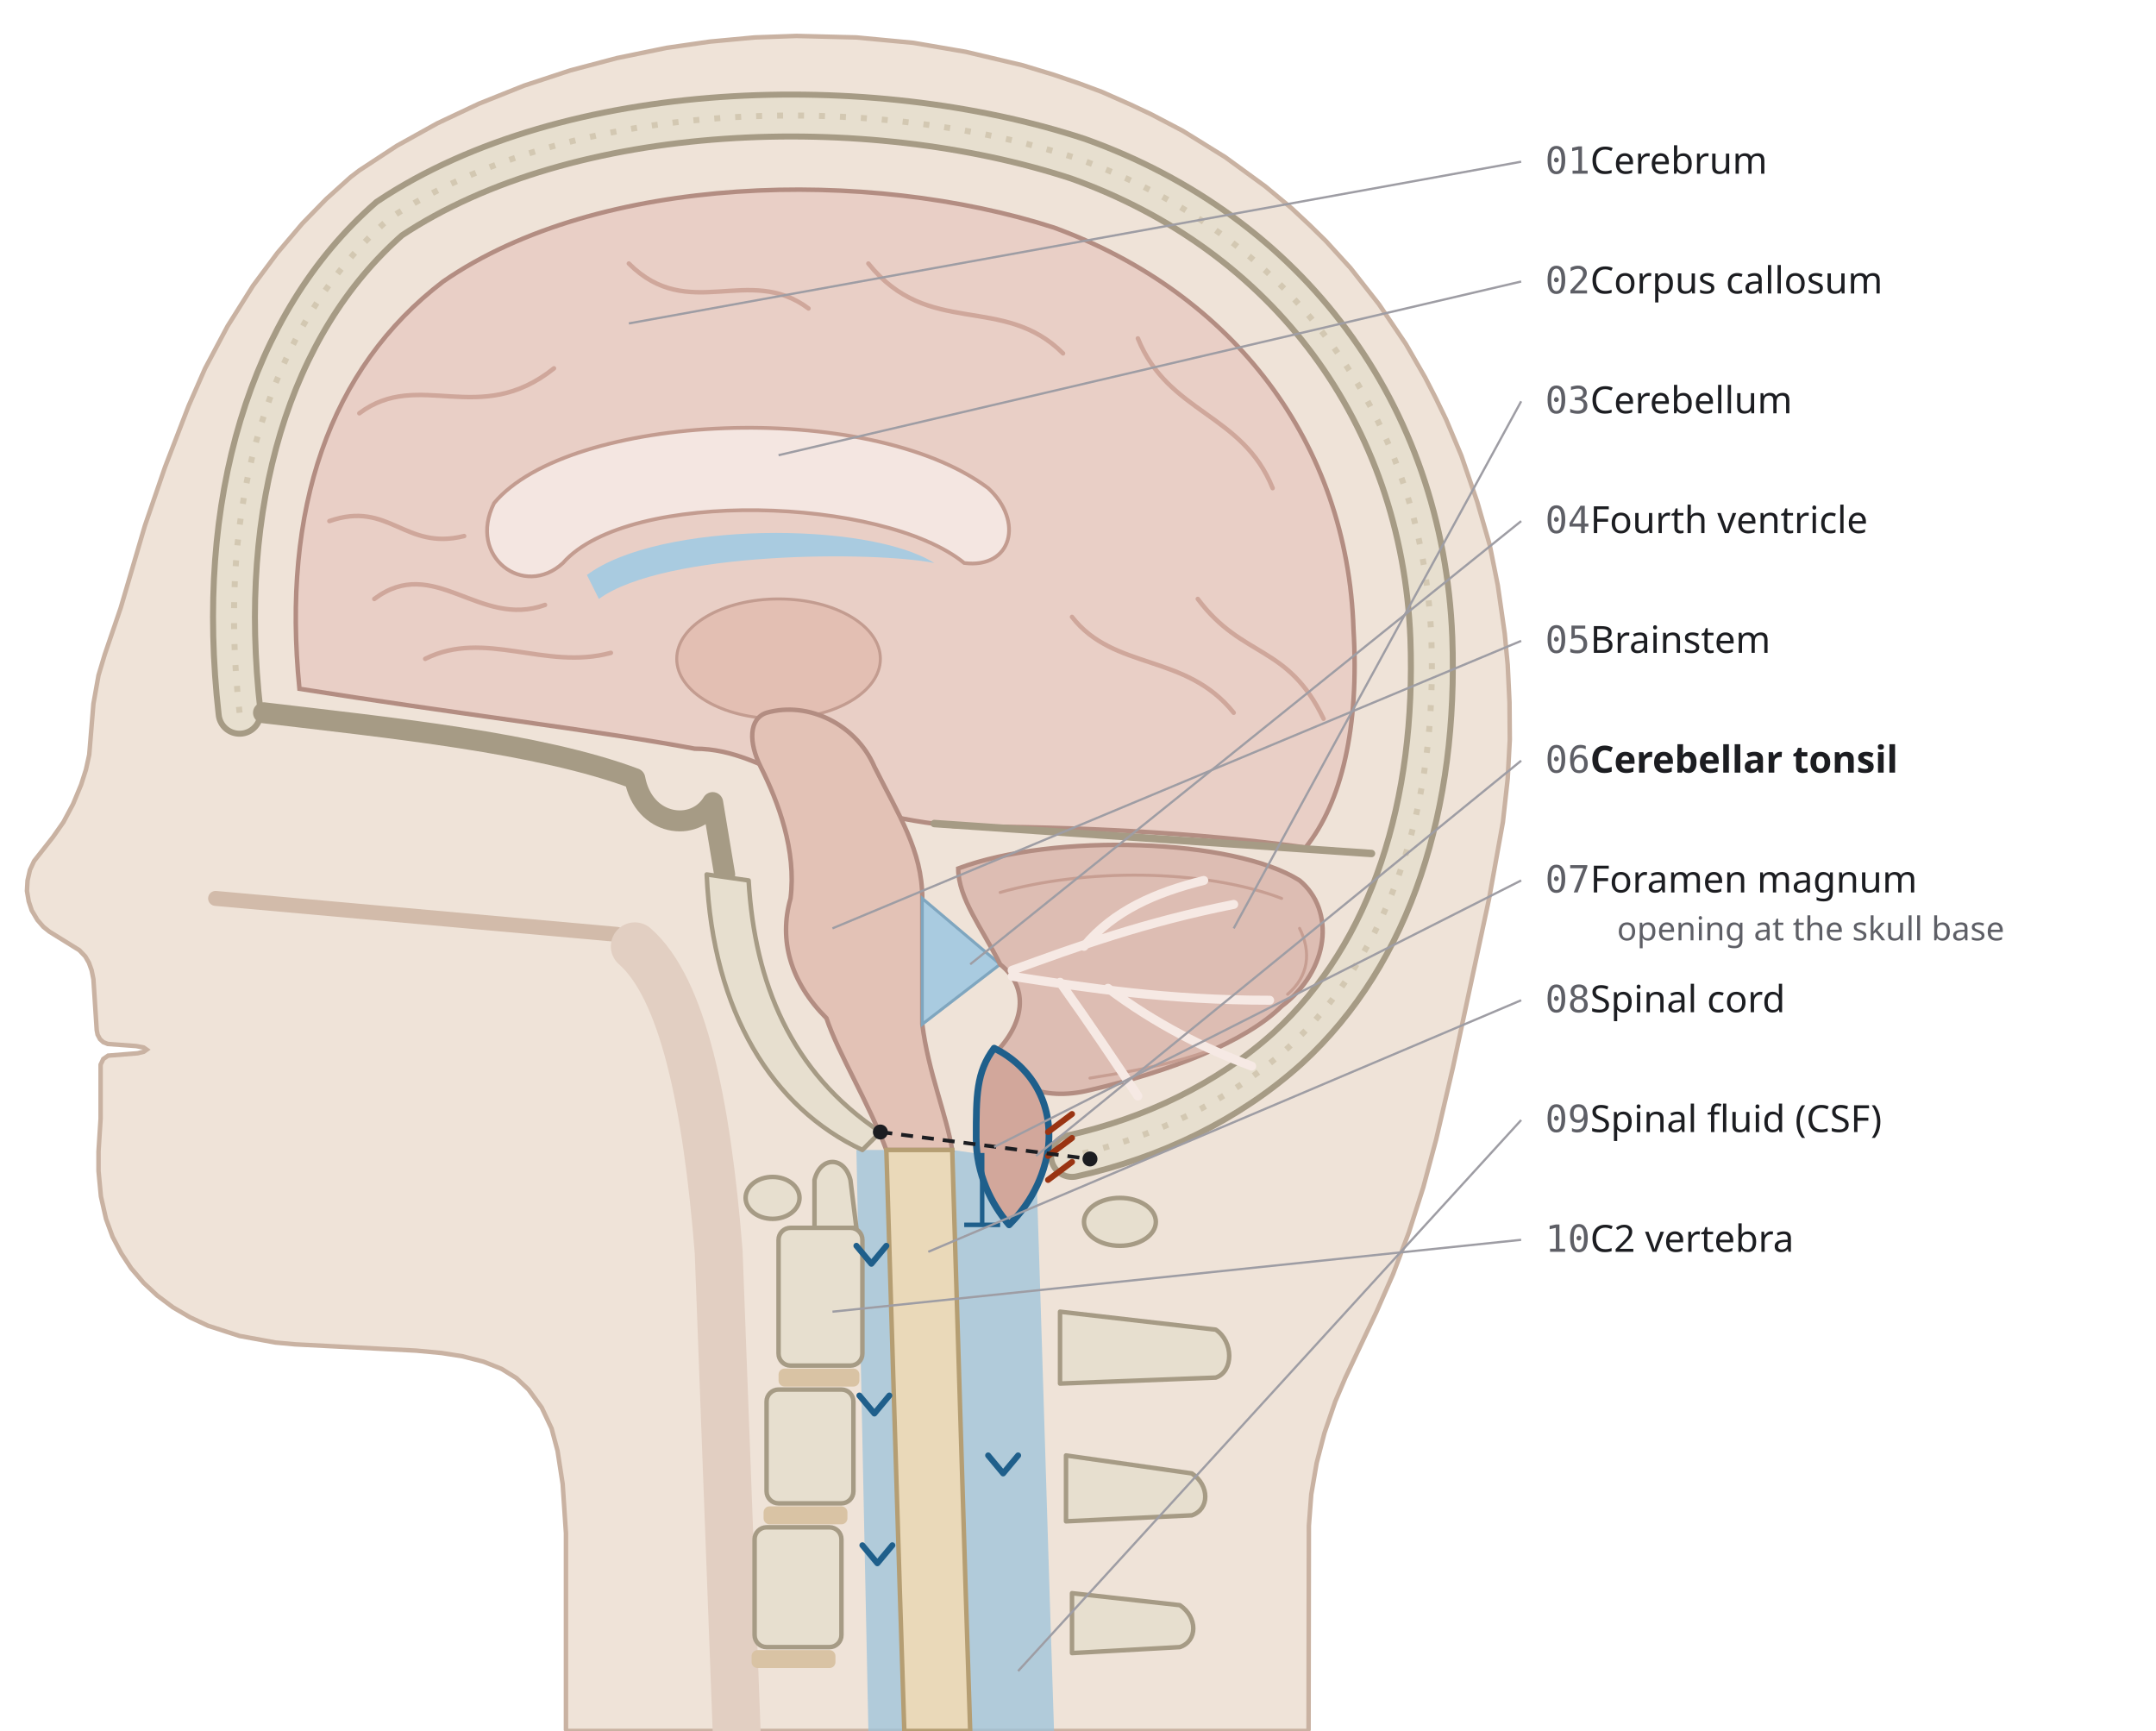
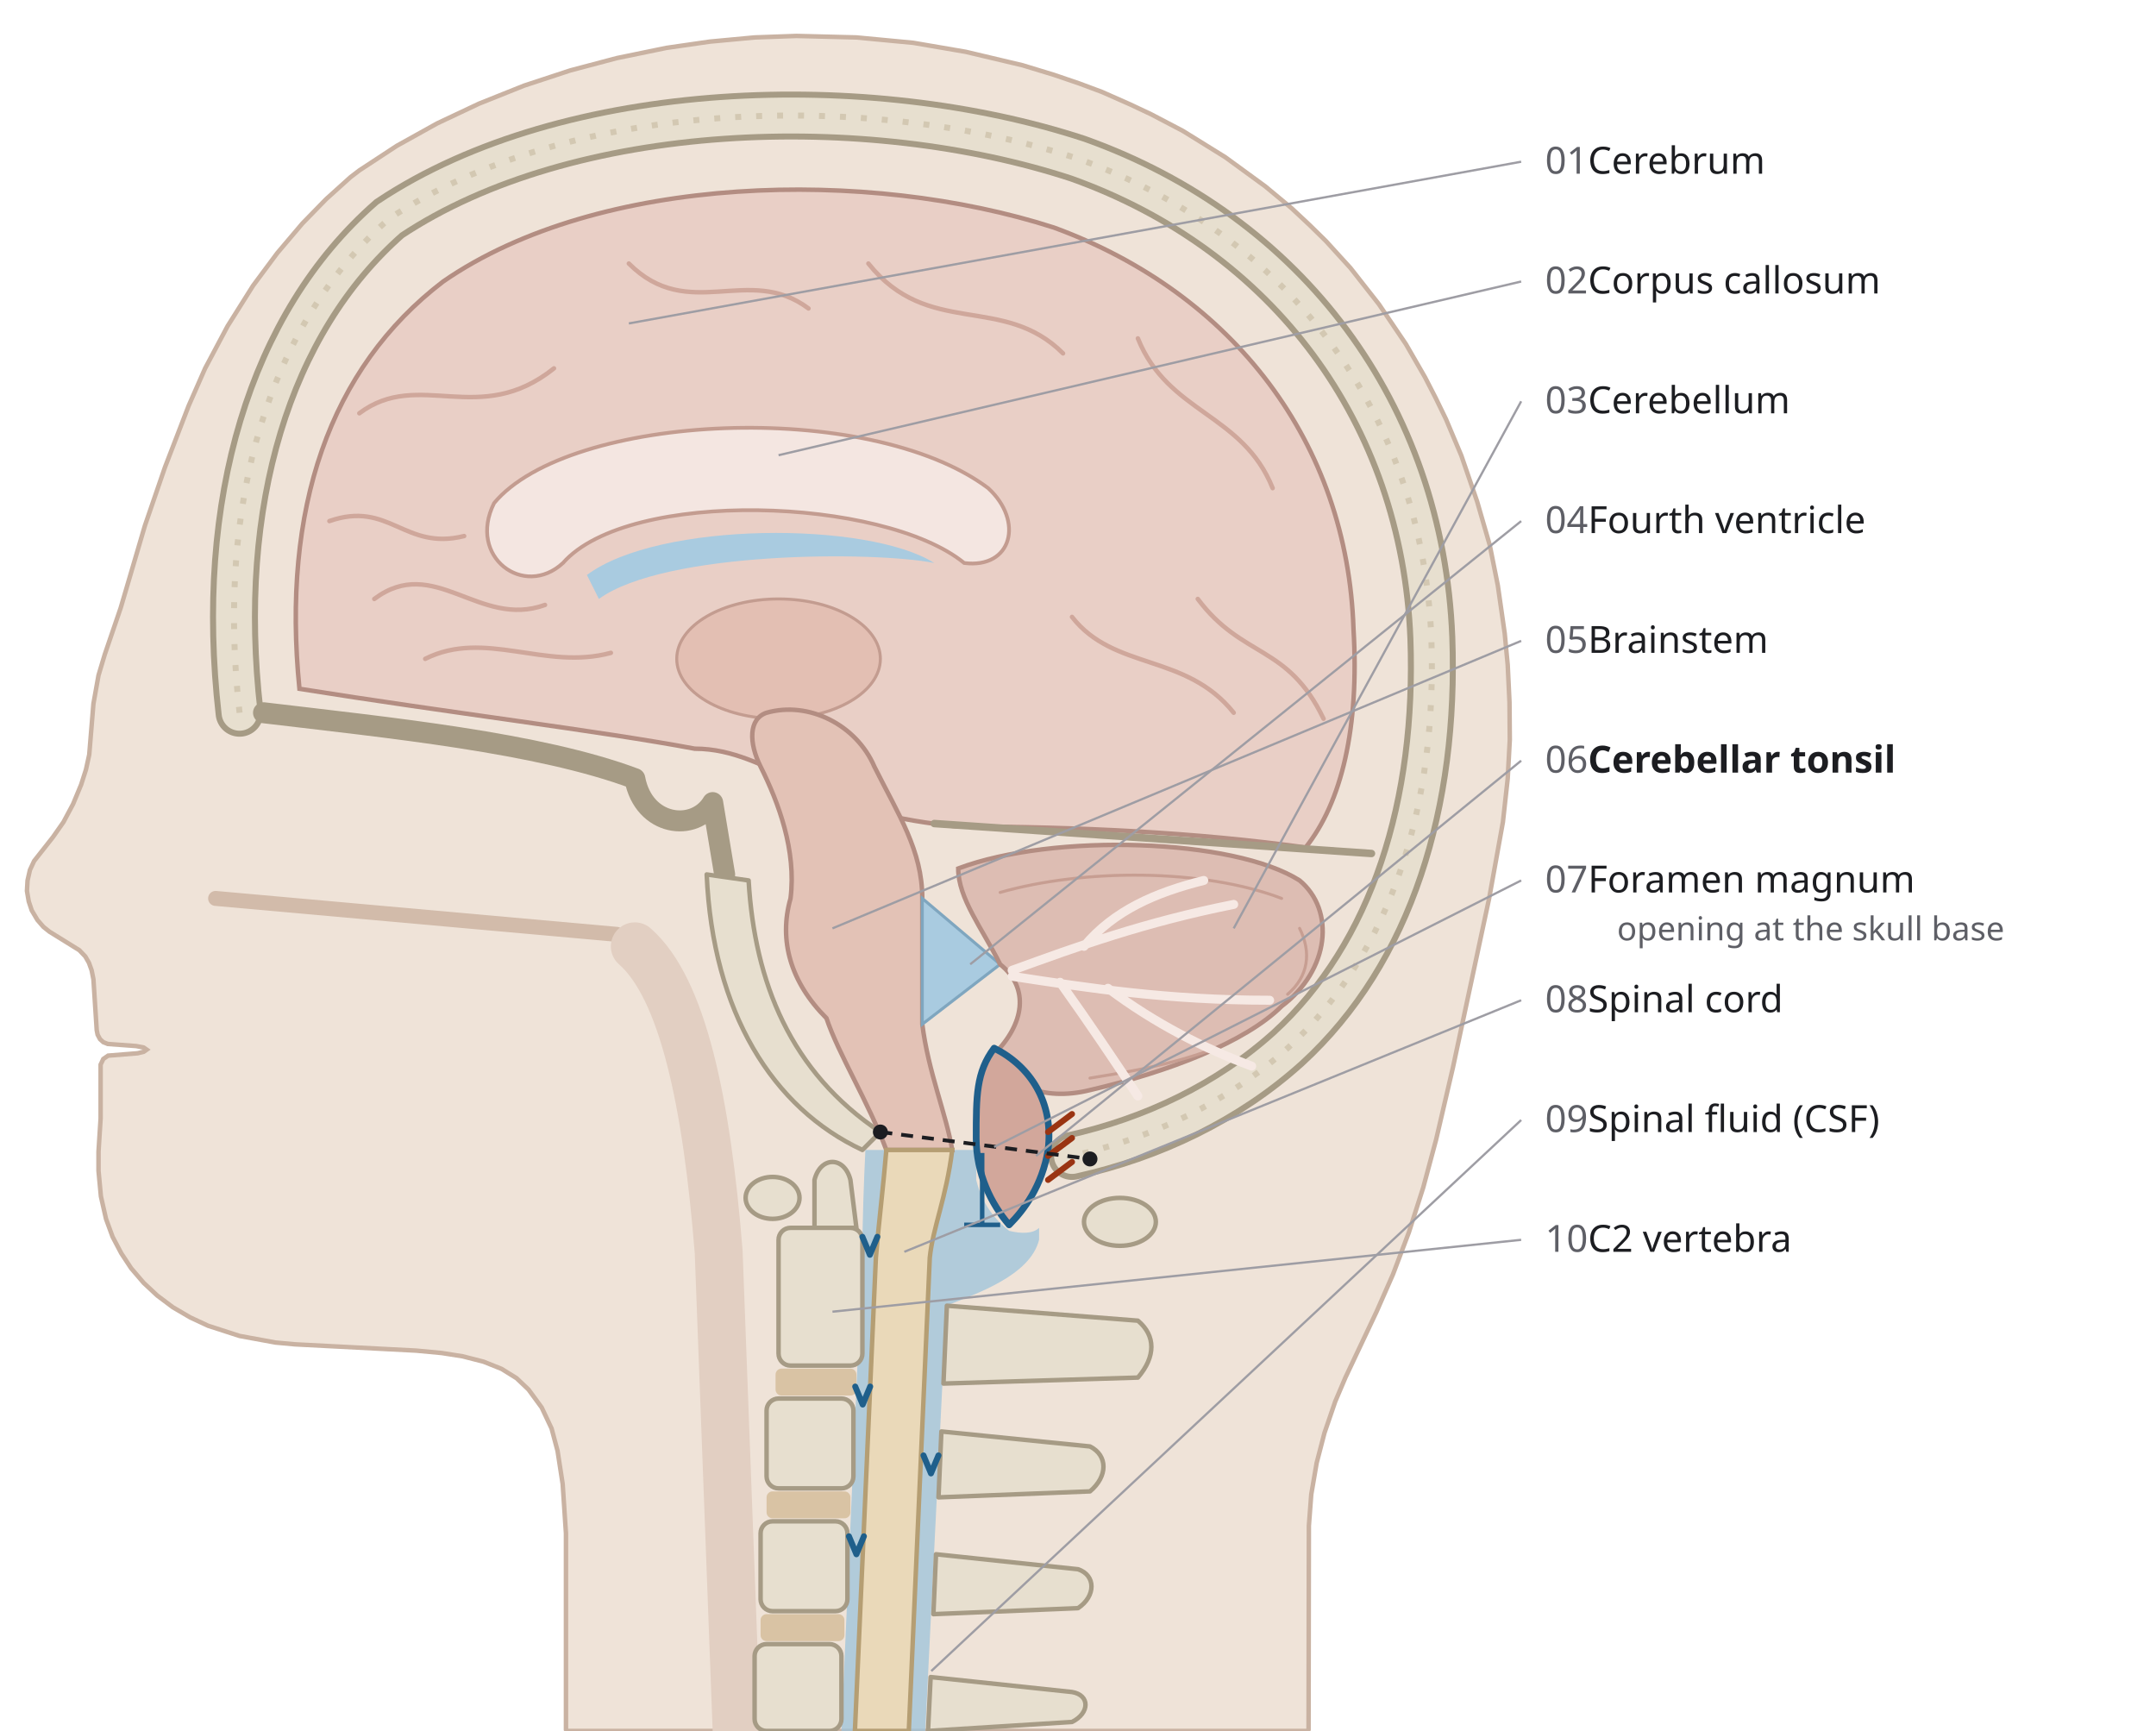
- <svg xmlns="http://www.w3.org/2000/svg" width="1440" height="1156" viewBox="40 62 720 578" font-family="IBM Plex Sans, system-ui, sans-serif" role="img" aria-label="Midline section, chiari">
-   <path d="M306 74 L292 74.5 L277 75.9 L262.5 78 L246 81.4 L230.5 85.5 L215 90.6 L200 96.6 L186 103.2 L172.5 110.7 L160 118.9 L157 121.2 L148.9 128.5 L141 136.6 L132.6 146.5 L124.5 157.4 L116 170.9 L108.5 185 L103 197.5 L95.1 218 L88.4 237.5 L80.3 265 L75 280.5 L72.9 287.5 L71.2 297 L69.8 314 L68.7 319 L67.1 324 L64.4 330.5 L61.2 336.5 L57.7 341.5 L51.4 349.5 L50 352.5 L49.2 356 L49 359.5 L49.6 363 L50.6 366 L52.5 369.2 L54.5 371.5 L56.5 373.1 L66.5 379.3 L68.5 381.4 L69.7 383.5 L70.6 386 L71.2 389 L72.3 406 L72.6 407.5 L73.4 409 L74.5 410 L76 410.6 L85.5 411.3 L88 411.8 L89 412.5 L88 413.2 L86 413.7 L76.1 414.5 L74.5 415.6 L73.6 417.5 L73.6 435.5 L72.9 446.5 L72.9 453 L73.7 461.5 L75.4 469 L77.6 475 L80.5 480.5 L83.8 485.5 L88 490.4 L92.5 494.6 L97.7 498.5 L103.5 501.9 L109.5 504.7 L120 508.1 L132 510.3 L138.5 510.9 L179 513 L187.5 513.8 L194.5 514.9 L201.5 516.7 L207.5 519.1 L212.5 522.2 L216.5 526 L220.9 532 L224.2 539 L226.2 546.5 L227.9 557.5 L229 574 L229 639.5 L229.5 640 L476.5 640 L477 639.5 L477.1 571.5 L477.9 561 L479.7 550.5 L482.3 540.5 L485.9 530 L489.3 522 L499.7 500 L505.2 487.5 L510.5 473.5 L515.3 458.5 L519.6 442.5 L525.2 418.5 L537.3 362 L541.9 336.5 L543.5 322 L544.2 309 L544.1 296.5 L543.5 284 L542.5 273.5 L540.2 257.5 L537.5 244 L533.3 229.5 L528 214.1 L522.9 202 L519.5 195 L515.9 188 L509.5 176.9 L500.5 163.6 L491 151.5 L482.8 142.5 L477.5 137.3 L471.3 131.5 L462.5 124.2 L449.2 114.5 L435 105.7 L424.5 100.2 L417.5 96.9 L408 92.7 L400.5 89.9 L392 87 L381.5 83.8 L362.5 79.3 L345 76.3 L326 74.5 L306 74 Z" fill="#EFE3D8" stroke="#C9B2A2" stroke-width="1.5" />
+ <svg xmlns="http://www.w3.org/2000/svg" width="1440" height="1156" font-family="IBM Plex Sans, system-ui, sans-serif" viewBox="40 62 720 578" role="img" aria-label="Midline section of the head and neck, Chiari I: the cerebellar tonsils extend below the opening at the base of the skull and crowd the spinal fluid space">
+   <path class="fig-skin" d="M306 74 L292 74.5 L277 75.9 L262.5 78 L246 81.4 L230.5 85.5 L215 90.6 L200 96.6 L186 103.2 L172.5 110.7 L160 118.9 L157 121.2 L148.9 128.5 L141 136.6 L132.6 146.5 L124.5 157.4 L116 170.9 L108.5 185 L103 197.5 L95.1 218 L88.4 237.5 L80.3 265 L75 280.5 L72.9 287.5 L71.2 297 L69.8 314 L68.7 319 L67.1 324 L64.4 330.5 L61.2 336.5 L57.7 341.5 L51.4 349.5 L50 352.5 L49.2 356 L49 359.5 L49.6 363 L50.6 366 L52.5 369.2 L54.5 371.5 L56.5 373.1 L66.5 379.3 L68.5 381.4 L69.7 383.5 L70.6 386 L71.2 389 L72.3 406 L72.6 407.5 L73.4 409 L74.5 410 L76 410.6 L85.5 411.3 L88 411.8 L89 412.5 L88 413.2 L86 413.7 L76.1 414.5 L74.5 415.6 L73.6 417.5 L73.6 435.5 L72.9 446.5 L72.9 453 L73.7 461.5 L75.4 469 L77.6 475 L80.5 480.5 L83.8 485.5 L88 490.4 L92.5 494.6 L97.7 498.5 L103.5 501.9 L109.5 504.7 L120 508.1 L132 510.3 L138.5 510.9 L179 513 L187.5 513.8 L194.5 514.9 L201.5 516.7 L207.5 519.1 L212.5 522.2 L216.5 526 L220.9 532 L224.2 539 L226.2 546.5 L227.9 557.5 L229 574 L229 639.5 L229.5 640 L476.5 640 L477 639.5 L477.1 571.5 L477.9 561 L479.7 550.5 L482.3 540.5 L485.9 530 L489.3 522 L499.7 500 L505.2 487.5 L510.5 473.5 L515.3 458.5 L519.6 442.5 L525.2 418.5 L537.3 362 L541.9 336.5 L543.5 322 L544.2 309 L544.1 296.5 L543.5 284 L542.5 273.5 L540.2 257.5 L537.5 244 L533.3 229.5 L528 214.1 L522.9 202 L519.5 195 L515.9 188 L509.5 176.9 L500.5 163.6 L491 151.5 L482.8 142.5 L477.5 137.3 L471.3 131.5 L462.5 124.2 L449.2 114.5 L435 105.7 L424.5 100.2 L417.5 96.9 L408 92.7 L400.5 89.9 L392 87 L381.5 83.8 L362.5 79.3 L345 76.3 L326 74.5 L306 74 Z" fill="#EFE3D8" stroke="#C9B2A2" stroke-width="1.5" />
  <path d="M112 362 L246 374" fill="none" stroke="#D2BBAA" stroke-width="5" stroke-linecap="round" />
  <path d="M252 378 C268 392 276 430 280 480 L286 640" fill="none" stroke="#E2CFC2" stroke-width="16" stroke-linecap="round" />
-   <path d="M326 446 L336 446 L342 640 L330 640 Z" fill="#9CC3DA" fill-opacity="0.75" />
-   <path d="M358 446 L386 450 C388 510 390 580 392 640 L364 640 C362 580 360 510 358 446 Z" fill="#9CC3DA" fill-opacity="0.75" />
+   <path d="M329 446 L347 446 L341.5 482 L334.5 640 L321 640 L328 480 C328 470 328.5 456 329 446 Z" fill="#9CC3DA" fill-opacity="0.75" />
+   <path d="M347 446 L366 446 L366 456 C368 464 372 469 377 473 C381 474 385 474 387 472 L387 476 C384 488 366 494 356 498 L349 640 L334.5 640 L341.5 482 Z" fill="#9CC3DA" fill-opacity="0.75" />
  <path d="M120 300 C112 230 130 170 170 135 C230 95 330 92 400 115 C470 140 515 200 518 275 C520 330 505 380 470 412 C450 430 425 442 398 448" fill="none" stroke="#A69B85" stroke-width="16" stroke-linecap="round" />
  <path d="M120 300 C112 230 130 170 170 135 C230 95 330 92 400 115 C470 140 515 200 518 275 C520 330 505 380 470 412 C450 430 425 442 398 448" fill="none" stroke="#E7DFCF" stroke-width="12" stroke-linecap="round" />
  <path d="M120 300 C112 230 130 170 170 135 C230 95 330 92 400 115 C470 140 515 200 518 275 C520 330 505 380 470 412 C450 430 425 442 398 448" fill="none" stroke="#D3C8B2" stroke-width="2" stroke-dasharray="2 5" />
  <path d="M128 300 C170 305 220 310 252 322 C255 338 272 340 278 330 L282 354" fill="none" stroke="#A69B85" stroke-width="7" stroke-linecap="round" stroke-linejoin="round" />
  <path d="M276 354 L290 356 C292 390 304 420 334 440 L328 446 C298 432 278 400 276 354 Z" fill="#E7DFCF" stroke="#A69B85" stroke-width="1.5" stroke-linejoin="round" />
  <path d="M140 292 C134 232 150 185 188 156 C240 120 330 118 392 138 C452 160 490 210 492 272 C494 305 488 330 476 345 C440 340 400 338 360 338 C340 336 322 332 305 322 C295 318 285 312 272 312 C240 306 190 300 140 292 Z" fill="#E9CFC6" stroke="#B38D82" stroke-width="1.5" />
  <path d="M160 200 C180 185 200 205 225 185 M250 150 C270 170 290 150 310 165 M330 150 C350 175 375 160 395 180 M420 175 C430 200 455 200 465 225 M165 262 C185 247 200 272 222 264 M440 262 C455 282 470 277 482 302 M150 236 C170 229 175 246 195 241 M398 268 C412 286 436 280 452 300 M182 282 C202 272 222 286 244 280" fill="none" stroke="#CFA79B" stroke-width="1.5" stroke-linecap="round" />
  <path d="M236 254 C260 236 330 236 352 250 C332 246 262 246 240 262 Z" fill="#A9CBE0" />
  <path d="M205 230 C230 200 330 195 370 225 C382 236 378 252 362 250 C335 228 250 225 228 250 C215 262 196 248 205 230 Z" fill="#F4E6E1" stroke="#C39C90" stroke-width="1.25" />
  <ellipse cx="300" cy="282" rx="34" ry="20" fill="#E3BFB3" stroke="#C39C90" stroke-width="1" />
  <path d="M352 337 L498 347" fill="none" stroke="#A69B85" stroke-width="2.5" stroke-linecap="round" />
  <path d="M296 300 C310 296 326 304 332 318 C340 334 348 346 348 362 L348 404 C350 420 356 434 358 446 L336 446 C330 430 320 414 316 402 C304 390 300 376 304 362 C306 346 300 330 294 318 C290 310 290 302 296 300 Z" fill="#E3C2B6" stroke="#B38D82" stroke-width="1.5" />
  <path d="M348 362 L374 384 L348 404 Z" fill="#A9CBE0" stroke="#7FA6BF" stroke-width="1" />
  <path d="M360 352 C392 340 452 342 474 356 C486 366 484 386 468 398 C456 410 430 420 404 426 C388 430 376 424 372 414 C382 404 384 392 374 384 C368 372 360 362 360 352 Z" fill="#DDBDB3" stroke="#B38D82" stroke-width="1.5" />
  <path d="M374 360 C402 352 442 352 468 362 M474 372 C478 380 477 388 470 394 M446 412 C430 418 416 420 404 422" fill="none" stroke="#C79E92" stroke-width="1" stroke-linecap="round" />
  <path d="M378 386 C400 378 422 370 452 364 M402 378 C412 366 426 360 442 356 M378 388 C404 392 430 396 464 396 M410 392 C426 404 442 412 458 418 M394 390 C404 404 412 416 420 428" fill="none" stroke="#F6E9E4" stroke-width="3" stroke-linecap="round" />
  <path d="M372 412 C384 418 392 430 390 446 C388 458 382 466 377 471 C371 464 366 454 366 442 C366 428 366 420 372 412 Z" fill="#D2A79B" stroke="#1F5F8B" stroke-width="2.25" stroke-linejoin="round" />
-   <path d="M336 446 L358 446 C360 510 362 580 364 640 L342 640 C340 580 338 510 336 446 Z" fill="#EAD9B9" stroke="#B59E73" stroke-width="1.5" />
+   <path d="M336 446 L358 446 C356 462 351.5 472 350.5 482 L343.5 640 L325.5 640 L332.5 482 C333.5 470 335 458 336 446 Z" fill="#EAD9B9" stroke="#B59E73" stroke-width="1.5" />
  <ellipse cx="298" cy="462" rx="9" ry="7" fill="#E7DFCF" stroke="#A69B85" stroke-width="1.5" />
  <path d="M312 456 C314 448 322 448 324 456 L326 472 L312 472 Z" fill="#E7DFCF" stroke="#A69B85" stroke-width="1.5" stroke-linejoin="round" />
  <rect x="300" y="472" width="28" height="46" rx="4" fill="#E7DFCF" stroke="#A69B85" stroke-width="1.5" />
-   <rect x="300" y="519" width="27" height="6" rx="2" fill="#D9C3A4" />
-   <rect x="296" y="526" width="29" height="38" rx="4" fill="#E7DFCF" stroke="#A69B85" stroke-width="1.5" />
-   <rect x="295" y="565" width="28" height="6" rx="2" fill="#D9C3A4" />
-   <rect x="292" y="572" width="29" height="40" rx="4" fill="#E7DFCF" stroke="#A69B85" stroke-width="1.5" />
-   <rect x="291" y="613" width="28" height="6" rx="2" fill="#D9C3A4" />
+   <rect x="299" y="519" width="27" height="9" rx="2" fill="#D9C3A4" />
+   <rect x="296" y="529" width="29" height="30" rx="4" fill="#E7DFCF" stroke="#A69B85" stroke-width="1.5" />
+   <rect x="296" y="560" width="28" height="9" rx="2" fill="#D9C3A4" />
+   <rect x="294" y="570" width="29" height="30" rx="4" fill="#E7DFCF" stroke="#A69B85" stroke-width="1.5" />
+   <rect x="294" y="601" width="28" height="9" rx="2" fill="#D9C3A4" />
+   <rect x="292" y="611" width="29" height="29" rx="4" fill="#E7DFCF" stroke="#A69B85" stroke-width="1.5" />
  <ellipse cx="414" cy="470" rx="12" ry="8" fill="#E7DFCF" stroke="#A69B85" stroke-width="1.5" />
-   <path d="M394 500 L446 506 C452 510 452 520 446 522 L394 524 Z" fill="#E7DFCF" stroke="#A69B85" stroke-width="1.5" stroke-linejoin="round" />
-   <path d="M396 548 L438 554 C444 558 444 566 438 568 L396 570 Z" fill="#E7DFCF" stroke="#A69B85" stroke-width="1.5" stroke-linejoin="round" />
-   <path d="M398 594 L434 598 C440 602 440 610 434 612 L398 614 Z" fill="#E7DFCF" stroke="#A69B85" stroke-width="1.5" stroke-linejoin="round" />
-   <path d="M326 478 L331 484 L336 478 M327 528 L332 534 L337 528 M328 578 L333 584 L338 578 M370 548 L375 554 L380 548" fill="none" stroke="#1F5F8B" stroke-width="2" stroke-linecap="round" stroke-linejoin="round" />
+   <path d="M356.21 498 L420 503 C426 508 426 515 420 522 L355.07 524 Z" fill="#E7DFCF" stroke="#A69B85" stroke-width="1.5" stroke-linejoin="round" />
+   <path d="M354.38 540 L404 545 C410 548 410 555 404 560 L353.41 562 Z" fill="#E7DFCF" stroke="#A69B85" stroke-width="1.5" stroke-linejoin="round" />
+   <path d="M352.58 581 L400 586 C406 588 406 595 400 599 L351.71 601 Z" fill="#E7DFCF" stroke="#A69B85" stroke-width="1.5" stroke-linejoin="round" />
+   <path d="M350.79 622 L398 627 C404 628 404 634 398 637 L349.91 640 Z" fill="#E7DFCF" stroke="#A69B85" stroke-width="1.5" stroke-linejoin="round" />
+   <path d="M328 475 L330.5 481 L333 475 M325.6 525 L328.1 531 L330.6 525 M323.5 575 L326 581 L328.5 575 M348.4 548 L350.9 554 L353.4 548" fill="none" stroke="#1F5F8B" stroke-width="2" stroke-linecap="round" stroke-linejoin="round" />
  <path d="M390 440 L398 434 M390 448 L398 442 M390 456 L398 450" fill="none" stroke="#9A3412" stroke-width="2" stroke-linecap="round" />
  <line x1="334" y1="440" x2="404" y2="449" stroke="#1C1D21" stroke-width="1.25" stroke-dasharray="4 3" />
  <circle cx="334" cy="440" r="2.5" fill="#1C1D21" />
  <circle cx="404" cy="449" r="2.5" fill="#1C1D21" />
  <line x1="368" y1="447" x2="368" y2="471" stroke="#1F5F8B" stroke-width="1.5" />
  <line x1="362" y1="471" x2="374" y2="471" stroke="#1F5F8B" stroke-width="1.5" />
-   <g font-size="12.5" fill="#1C1D21">
+   <g font-size="12.5" fill="#1C1D21" aria-hidden="true">
    <g stroke="#9E9DA4" stroke-width="0.75" fill="none">
      <path d="M250 170 L548 116" />
      <path d="M300 214 L548 156" />
      <path d="M452 372 L548 196" />
      <path d="M364 384 L548 236" />
      <path d="M318 372 L548 276" />
      <path d="M386 448 L548 316" />
      <path d="M372 445 L548 356" />
-       <path d="M350 480 L548 396" />
-       <path d="M380 620 L548 436" />
+       <path d="M342 480 L548 396" />
+       <path d="M351 620 L548 436" />
      <path d="M318 500 L548 476" />
    </g>
    <text x="556" y="120">
-       <tspan font-family="IBM Plex Mono, monospace" fill="#5E5F66">01  </tspan>Cerebrum</text>
+       <tspan class="fig-mono" fill="#5E5F66">01  </tspan>Cerebrum</text>
    <text x="556" y="160">
-       <tspan font-family="IBM Plex Mono, monospace" fill="#5E5F66">02  </tspan>Corpus callosum</text>
+       <tspan class="fig-mono" fill="#5E5F66">02  </tspan>Corpus callosum</text>
    <text x="556" y="200">
-       <tspan font-family="IBM Plex Mono, monospace" fill="#5E5F66">03  </tspan>Cerebellum</text>
+       <tspan class="fig-mono" fill="#5E5F66">03  </tspan>Cerebellum</text>
    <text x="556" y="240">
-       <tspan font-family="IBM Plex Mono, monospace" fill="#5E5F66">04  </tspan>Fourth ventricle</text>
+       <tspan class="fig-mono" fill="#5E5F66">04  </tspan>Fourth ventricle</text>
    <text x="556" y="280">
-       <tspan font-family="IBM Plex Mono, monospace" fill="#5E5F66">05  </tspan>Brainstem</text>
+       <tspan class="fig-mono" fill="#5E5F66">05  </tspan>Brainstem</text>
    <text x="556" y="320" font-weight="600">
-       <tspan font-family="IBM Plex Mono, monospace" fill="#5E5F66" font-weight="400">06  </tspan>Cerebellar tonsil</text>
+       <tspan class="fig-mono" fill="#5E5F66" font-weight="400">06  </tspan>Cerebellar tonsil</text>
    <text x="556" y="360">
-       <tspan font-family="IBM Plex Mono, monospace" fill="#5E5F66">07  </tspan>Foramen magnum</text>
+       <tspan class="fig-mono" fill="#5E5F66">07  </tspan>Foramen magnum</text>
    <text x="580" y="376" font-size="11" fill="#5E5F66">opening at the skull base</text>
    <text x="556" y="400">
-       <tspan font-family="IBM Plex Mono, monospace" fill="#5E5F66">08  </tspan>Spinal cord</text>
+       <tspan class="fig-mono" fill="#5E5F66">08  </tspan>Spinal cord</text>
    <text x="556" y="440">
-       <tspan font-family="IBM Plex Mono, monospace" fill="#5E5F66">09  </tspan>Spinal fluid (CSF)</text>
+       <tspan class="fig-mono" fill="#5E5F66">09  </tspan>Spinal fluid (CSF)</text>
    <text x="556" y="480">
-       <tspan font-family="IBM Plex Mono, monospace" fill="#5E5F66">10  </tspan>C2 vertebra</text>
+       <tspan class="fig-mono" fill="#5E5F66">10  </tspan>C2 vertebra</text>
  </g>
</svg>
